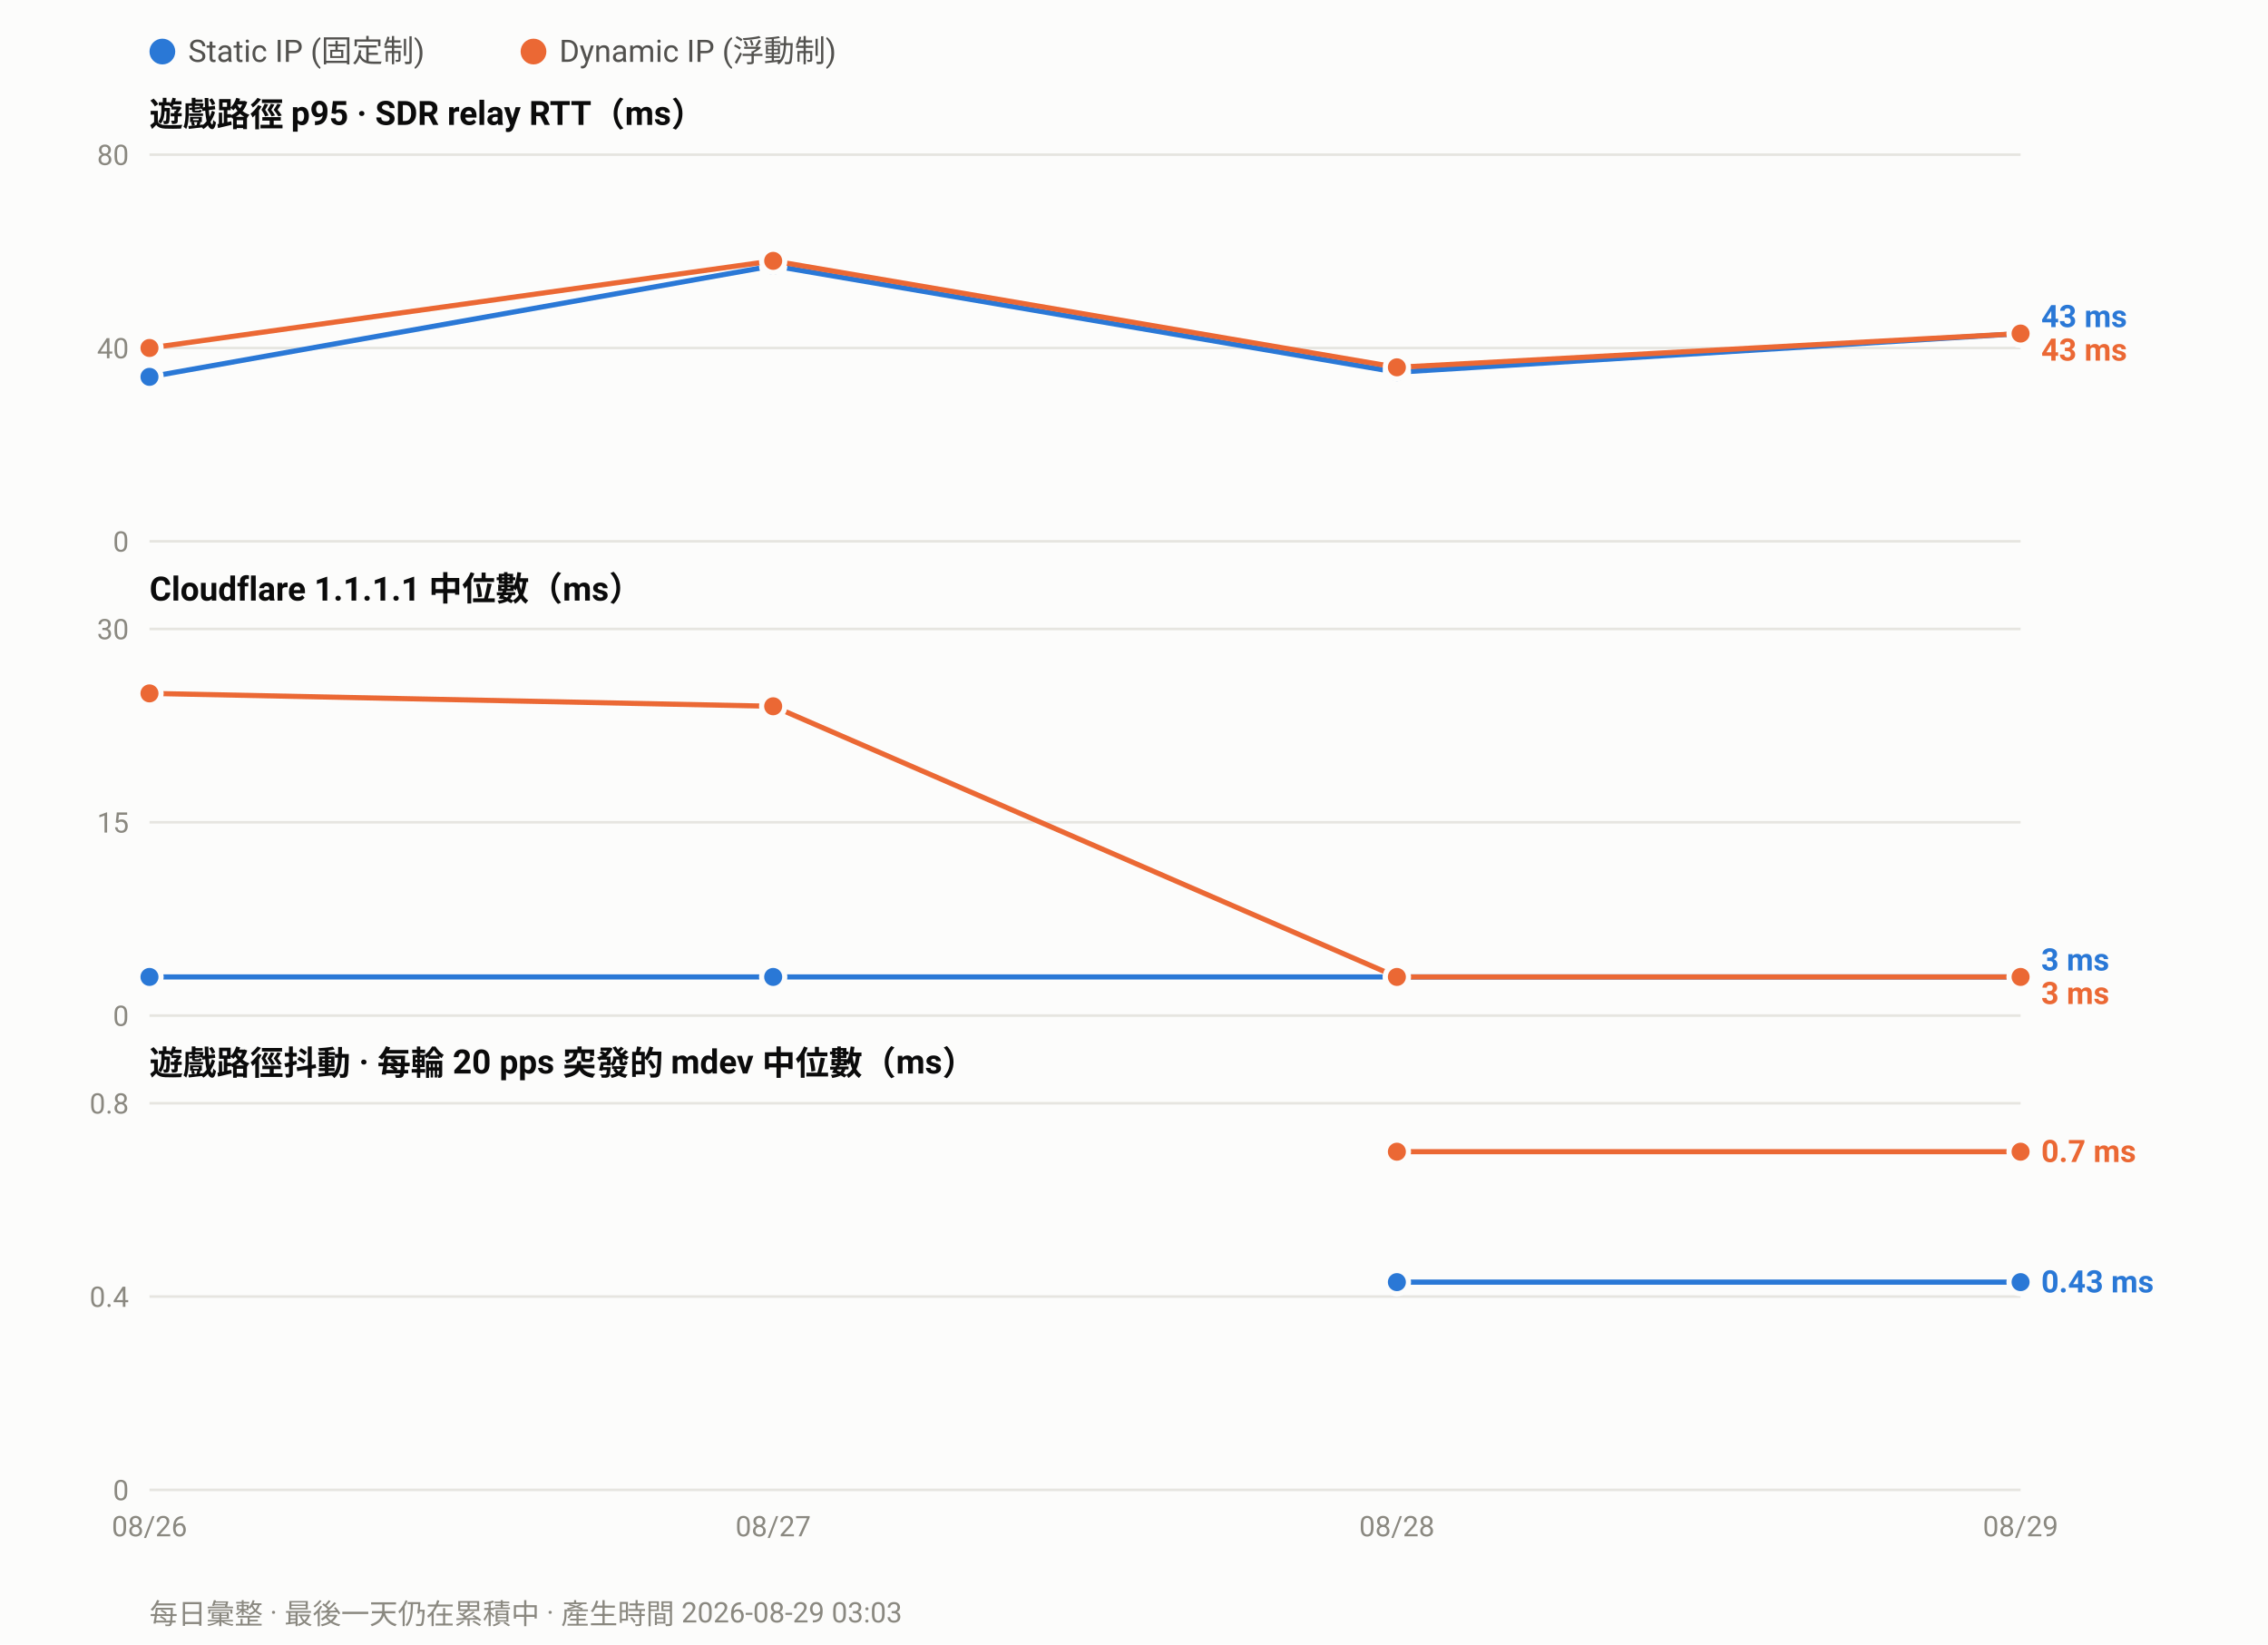
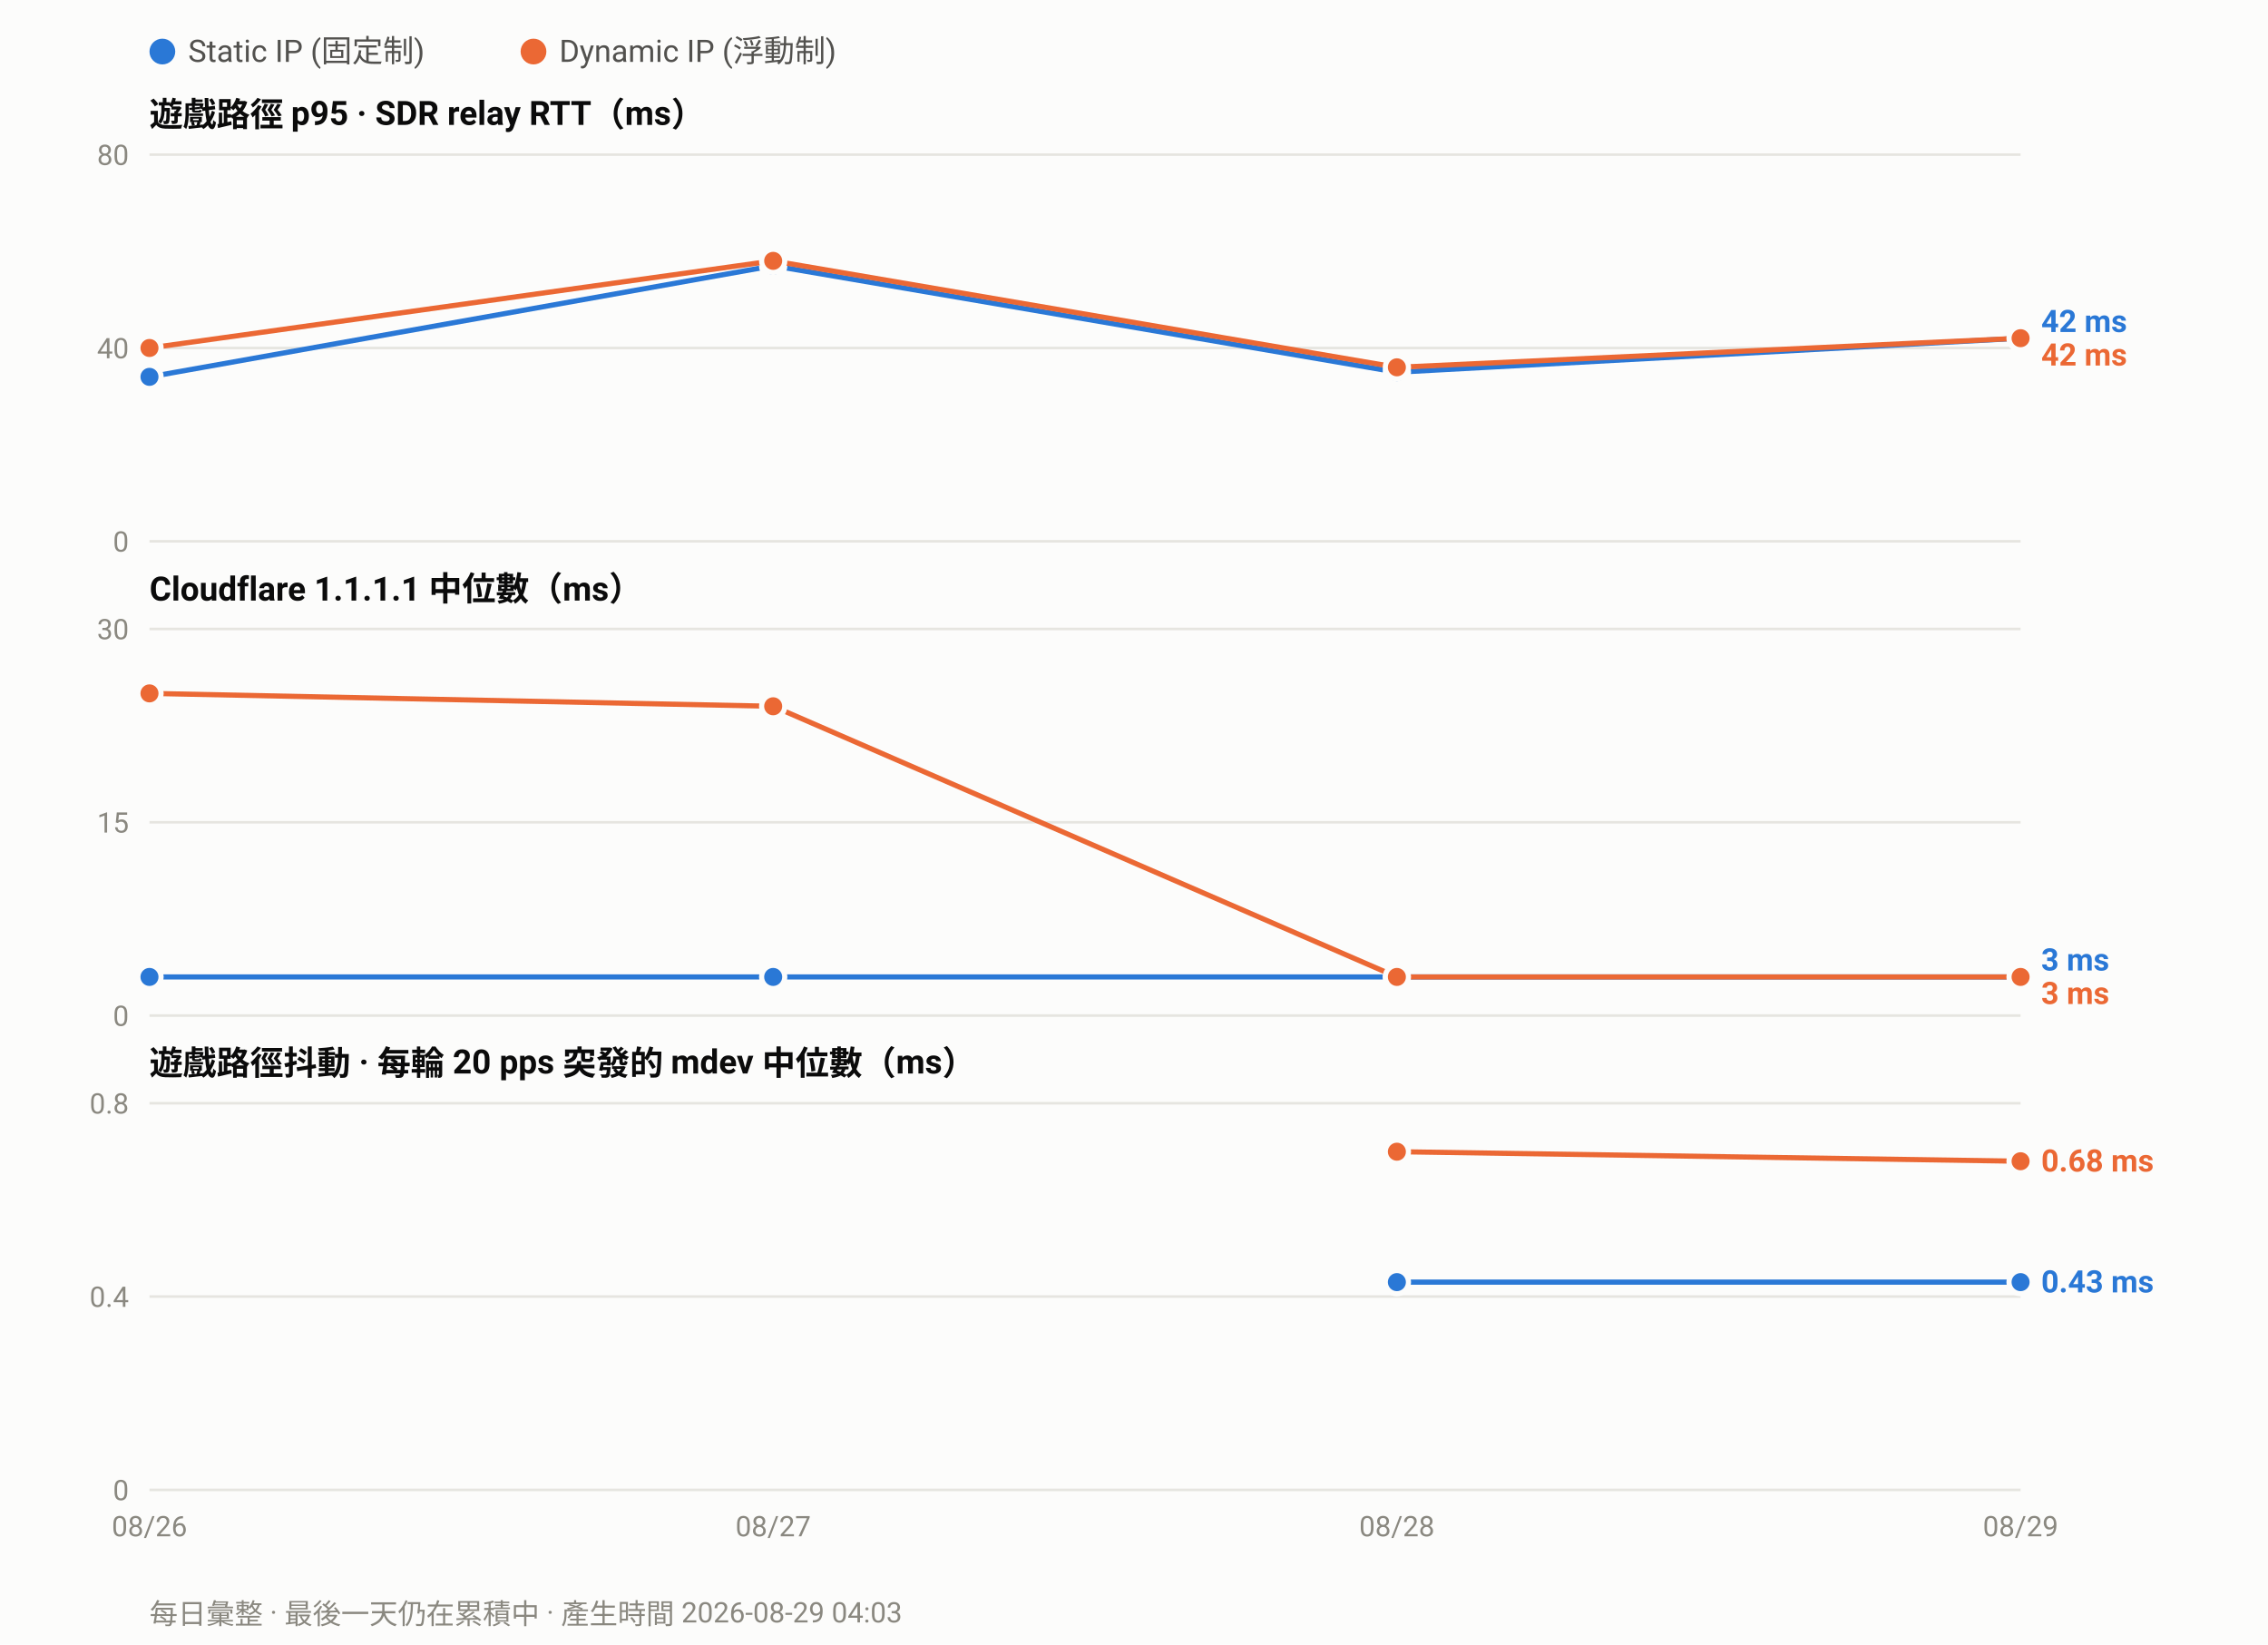
<svg xmlns="http://www.w3.org/2000/svg" width="880" height="638" viewBox="0 0 880 638" font-family="ui-sans-serif,-apple-system,Segoe UI,Roboto,Helvetica,Arial,sans-serif">
  <rect width="880" height="638" fill="#fcfcfb" />
  <circle cx="63.0" cy="20" r="5" fill="#2a78d6" />
  <text x="73.0" y="24" font-size="12" fill="#52514e">Static IP (固定制)</text>
  <circle cx="207.0" cy="20" r="5" fill="#eb6834" />
  <text x="217.0" y="24" font-size="12" fill="#52514e">Dynamic IP (浮動制)</text>
  <text x="58" y="49.0" font-size="13" font-weight="600" fill="#0b0b0b">遊戲路徑 p95 · SDR relay RTT（ms）</text>
  <line x1="58" y1="210.0" x2="784.0" y2="210.0" stroke="#e6e5e0" stroke-width="1" />
  <text x="50" y="214.0" font-size="11" text-anchor="end" fill="#8a8880">0</text>
  <line x1="58" y1="135.0" x2="784.0" y2="135.0" stroke="#e6e5e0" stroke-width="1" />
  <text x="50" y="139.0" font-size="11" text-anchor="end" fill="#8a8880">40</text>
  <line x1="58" y1="60.0" x2="784.0" y2="60.0" stroke="#e6e5e0" stroke-width="1" />
  <text x="50" y="64.0" font-size="11" text-anchor="end" fill="#8a8880">80</text>
-   <polyline fill="none" stroke="#2a78d6" stroke-width="2" stroke-linejoin="round" points="58.0,146.2 300.0,103.1 542.0,144.4 784.0,129.4" />
+   <polyline fill="none" stroke="#2a78d6" stroke-width="2" stroke-linejoin="round" points="58.0,146.2 300.0,103.1 542.0,144.4 784.0,131.2" />
  <circle cx="58.0" cy="146.2" r="4.5" fill="#2a78d6" stroke="#fcfcfb" stroke-width="2" />
  <circle cx="300.0" cy="103.1" r="4.5" fill="#2a78d6" stroke="#fcfcfb" stroke-width="2" />
  <circle cx="542.0" cy="144.4" r="4.5" fill="#2a78d6" stroke="#fcfcfb" stroke-width="2" />
-   <circle cx="784.0" cy="129.4" r="4.5" fill="#2a78d6" stroke="#fcfcfb" stroke-width="2" />
-   <polyline fill="none" stroke="#eb6834" stroke-width="2" stroke-linejoin="round" points="58.0,135.0 300.0,101.2 542.0,142.5 784.0,129.4" />
+   <circle cx="784.0" cy="131.2" r="4.5" fill="#2a78d6" stroke="#fcfcfb" stroke-width="2" />
+   <polyline fill="none" stroke="#eb6834" stroke-width="2" stroke-linejoin="round" points="58.0,135.0 300.0,101.2 542.0,142.5 784.0,131.2" />
  <circle cx="58.0" cy="135.0" r="4.5" fill="#eb6834" stroke="#fcfcfb" stroke-width="2" />
  <circle cx="300.0" cy="101.2" r="4.5" fill="#eb6834" stroke="#fcfcfb" stroke-width="2" />
  <circle cx="542.0" cy="142.5" r="4.5" fill="#eb6834" stroke="#fcfcfb" stroke-width="2" />
-   <circle cx="784.0" cy="129.4" r="4.5" fill="#eb6834" stroke="#fcfcfb" stroke-width="2" />
-   <text x="792.0" y="126.9" font-size="12" font-weight="600" fill="#2a78d6">43 ms</text>
-   <text x="792.0" y="139.9" font-size="12" font-weight="600" fill="#eb6834">43 ms</text>
+   <circle cx="784.0" cy="131.2" r="4.5" fill="#eb6834" stroke="#fcfcfb" stroke-width="2" />
+   <text x="792.0" y="128.8" font-size="12" font-weight="600" fill="#2a78d6">42 ms</text>
+   <text x="792.0" y="141.8" font-size="12" font-weight="600" fill="#eb6834">42 ms</text>
  <text x="58" y="233.0" font-size="13" font-weight="600" fill="#0b0b0b">Cloudflare 1.1.1.1 中位數（ms）</text>
  <line x1="58" y1="394.0" x2="784.0" y2="394.0" stroke="#e6e5e0" stroke-width="1" />
  <text x="50" y="398.0" font-size="11" text-anchor="end" fill="#8a8880">0</text>
  <line x1="58" y1="319.0" x2="784.0" y2="319.0" stroke="#e6e5e0" stroke-width="1" />
  <text x="50" y="323.0" font-size="11" text-anchor="end" fill="#8a8880">15</text>
  <line x1="58" y1="244.0" x2="784.0" y2="244.0" stroke="#e6e5e0" stroke-width="1" />
  <text x="50" y="248.0" font-size="11" text-anchor="end" fill="#8a8880">30</text>
  <polyline fill="none" stroke="#2a78d6" stroke-width="2" stroke-linejoin="round" points="58.0,379.0 300.0,379.0 542.0,379.0 784.0,379.0" />
  <circle cx="58.0" cy="379.0" r="4.5" fill="#2a78d6" stroke="#fcfcfb" stroke-width="2" />
  <circle cx="300.0" cy="379.0" r="4.5" fill="#2a78d6" stroke="#fcfcfb" stroke-width="2" />
  <circle cx="542.0" cy="379.0" r="4.5" fill="#2a78d6" stroke="#fcfcfb" stroke-width="2" />
  <circle cx="784.0" cy="379.0" r="4.5" fill="#2a78d6" stroke="#fcfcfb" stroke-width="2" />
  <polyline fill="none" stroke="#eb6834" stroke-width="2" stroke-linejoin="round" points="58.0,269.0 300.0,274.0 542.0,379.0 784.0,379.0" />
  <circle cx="58.0" cy="269.0" r="4.5" fill="#eb6834" stroke="#fcfcfb" stroke-width="2" />
  <circle cx="300.0" cy="274.0" r="4.5" fill="#eb6834" stroke="#fcfcfb" stroke-width="2" />
  <circle cx="542.0" cy="379.0" r="4.5" fill="#eb6834" stroke="#fcfcfb" stroke-width="2" />
  <circle cx="784.0" cy="379.0" r="4.5" fill="#eb6834" stroke="#fcfcfb" stroke-width="2" />
  <text x="792.0" y="376.5" font-size="12" font-weight="600" fill="#2a78d6">3 ms</text>
  <text x="792.0" y="389.5" font-size="12" font-weight="600" fill="#eb6834">3 ms</text>
  <text x="58" y="417.0" font-size="13" font-weight="600" fill="#0b0b0b">遊戲路徑抖動 · 每輪 20 pps 突發的 mdev 中位數（ms）</text>
  <line x1="58" y1="578.0" x2="784.0" y2="578.0" stroke="#e6e5e0" stroke-width="1" />
  <text x="50" y="582.0" font-size="11" text-anchor="end" fill="#8a8880">0</text>
  <line x1="58" y1="503.0" x2="784.0" y2="503.0" stroke="#e6e5e0" stroke-width="1" />
  <text x="50" y="507.0" font-size="11" text-anchor="end" fill="#8a8880">0.4</text>
  <line x1="58" y1="428.0" x2="784.0" y2="428.0" stroke="#e6e5e0" stroke-width="1" />
  <text x="50" y="432.0" font-size="11" text-anchor="end" fill="#8a8880">0.8</text>
  <polyline fill="none" stroke="#2a78d6" stroke-width="2" stroke-linejoin="round" points="542.0,497.4 784.0,497.4" />
  <circle cx="542.0" cy="497.4" r="4.5" fill="#2a78d6" stroke="#fcfcfb" stroke-width="2" />
  <circle cx="784.0" cy="497.4" r="4.5" fill="#2a78d6" stroke="#fcfcfb" stroke-width="2" />
-   <polyline fill="none" stroke="#eb6834" stroke-width="2" stroke-linejoin="round" points="542.0,446.8 784.0,446.8" />
+   <polyline fill="none" stroke="#eb6834" stroke-width="2" stroke-linejoin="round" points="542.0,446.8 784.0,450.5" />
  <circle cx="542.0" cy="446.8" r="4.5" fill="#eb6834" stroke="#fcfcfb" stroke-width="2" />
-   <circle cx="784.0" cy="446.8" r="4.5" fill="#eb6834" stroke="#fcfcfb" stroke-width="2" />
-   <text x="792.0" y="450.8" font-size="12" font-weight="600" fill="#eb6834">0.7 ms</text>
+   <circle cx="784.0" cy="450.5" r="4.5" fill="#eb6834" stroke="#fcfcfb" stroke-width="2" />
+   <text x="792.0" y="454.5" font-size="12" font-weight="600" fill="#eb6834">0.68 ms</text>
  <text x="792.0" y="501.4" font-size="12" font-weight="600" fill="#2a78d6">0.43 ms</text>
  <text x="58.0" y="596.0" font-size="11" text-anchor="middle" fill="#8a8880">08/26</text>
  <text x="300.0" y="596.0" font-size="11" text-anchor="middle" fill="#8a8880">08/27</text>
  <text x="542.0" y="596.0" font-size="11" text-anchor="middle" fill="#8a8880">08/28</text>
  <text x="784.0" y="596.0" font-size="11" text-anchor="middle" fill="#8a8880">08/29</text>
-   <text x="58" y="630" font-size="11" fill="#8a8880">每日彙整 · 最後一天仍在累積中 · 產生時間 2026-08-29 03:03</text>
+   <text x="58" y="630" font-size="11" fill="#8a8880">每日彙整 · 最後一天仍在累積中 · 產生時間 2026-08-29 04:03</text>
</svg>
